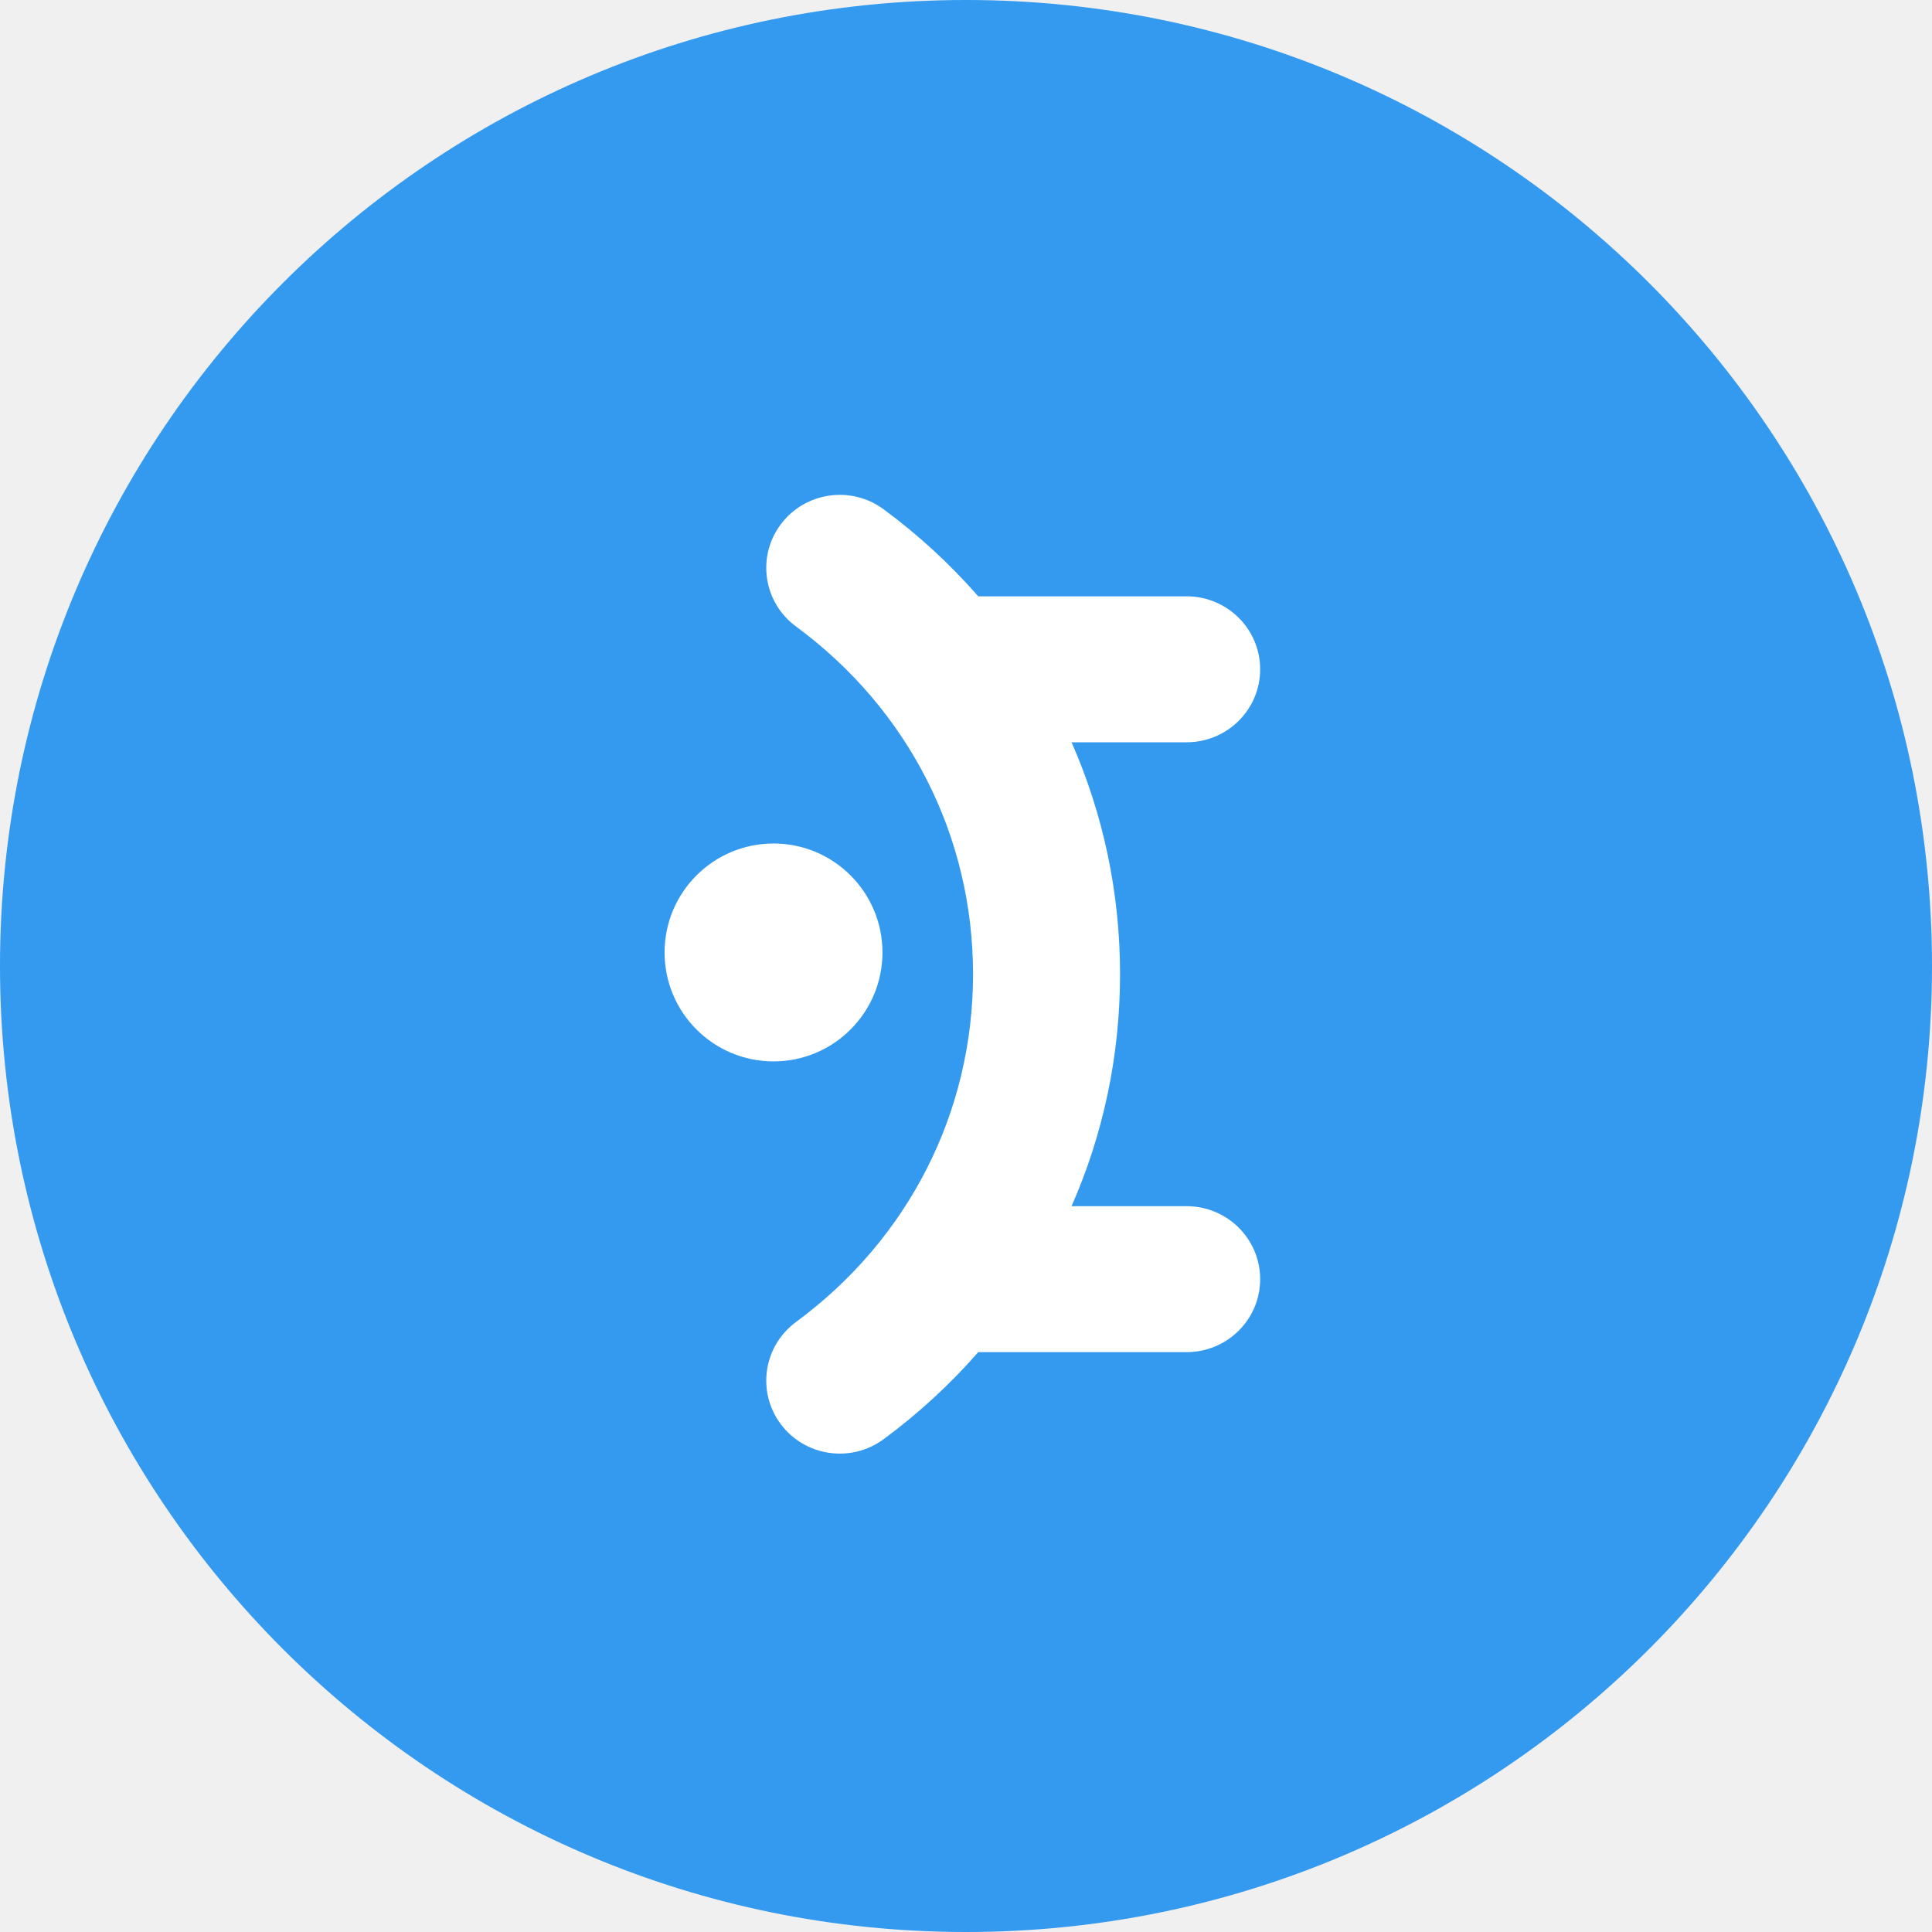
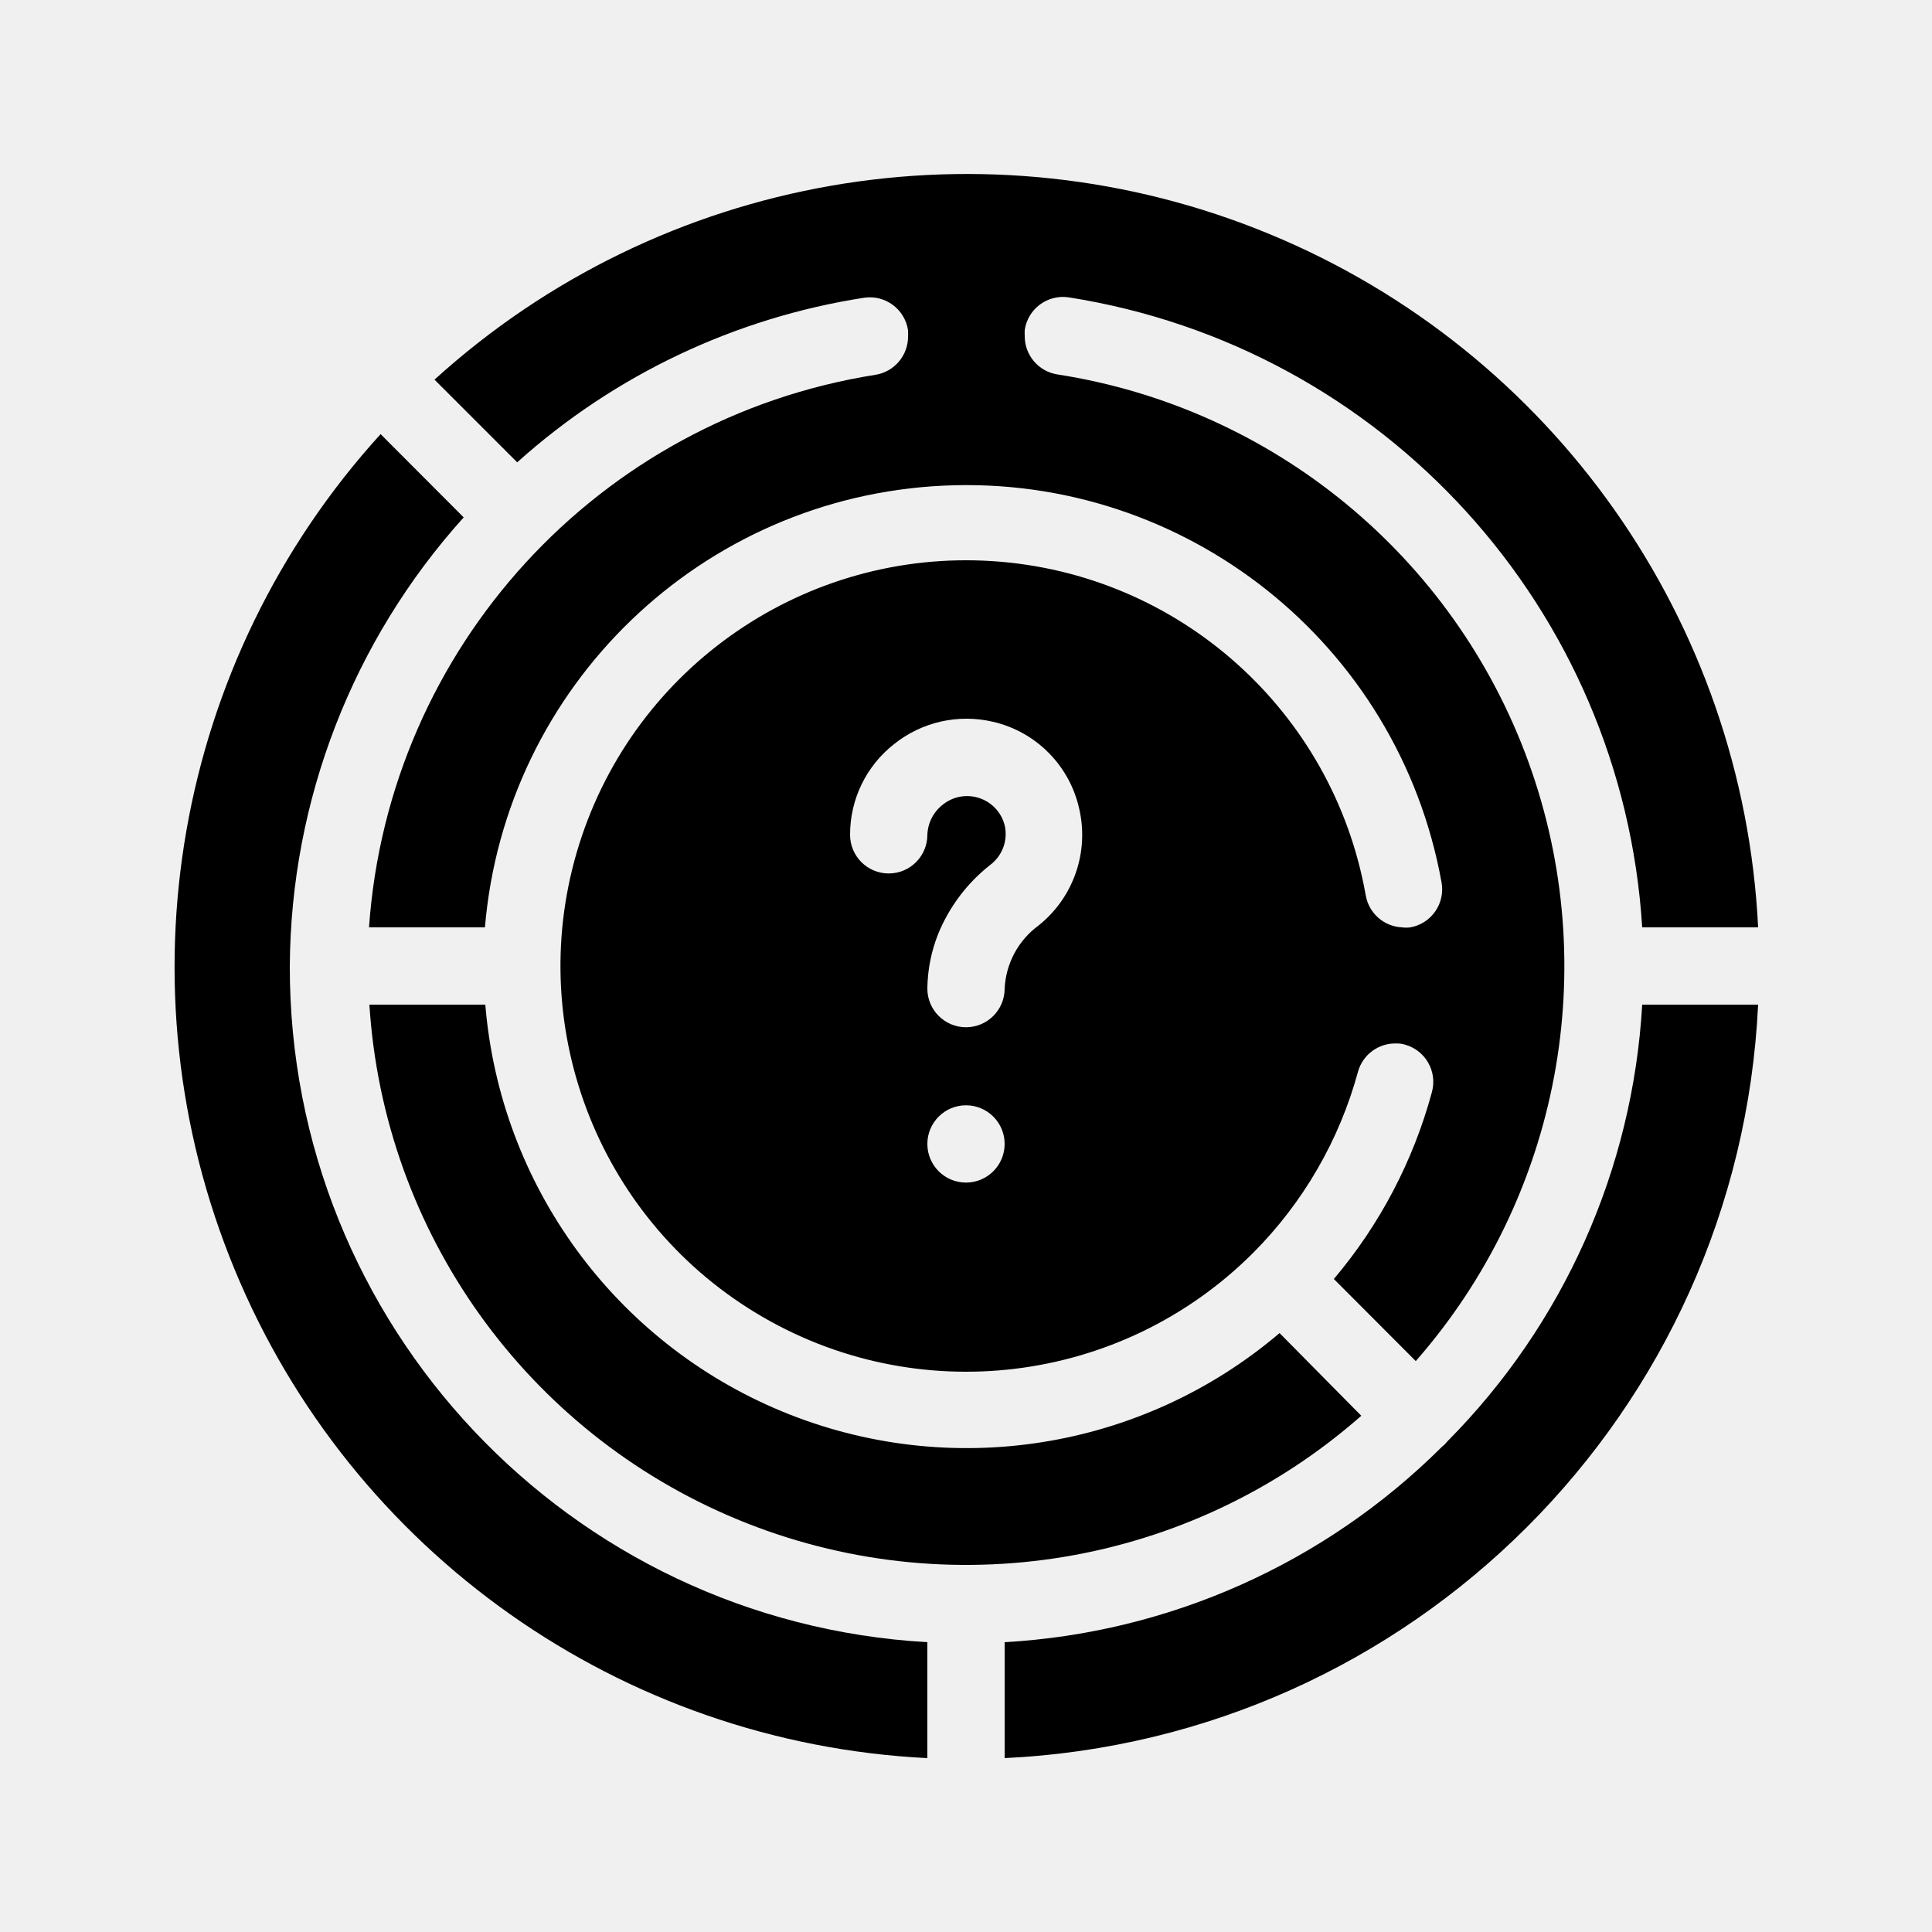
- <svg xmlns="http://www.w3.org/2000/svg" viewBox="0 0 500 500">
-   <g fill="none" fill-rule="evenodd">
-     <rect width="500" height="500" fill="#339AF0" rx="250" />
-     <g fill="#FFF">
-       <path fill-rule="nonzero" d="M202.055 135.706c-6.26 8.373-4.494 20.208 3.944 26.42 29.122 21.45 45.824 54.253 45.824 90.005 0 35.752-16.702 68.559-45.824 90.005-8.436 6.215-10.206 18.043-3.944 26.42 6.26 8.378 18.173 10.13 26.611 3.916a153.835 153.835 0 0024.509-22.54h53.93c10.506 0 19.023-8.455 19.023-18.885 0-10.43-8.517-18.886-19.023-18.886h-29.79c8.196-18.594 12.553-38.923 12.553-60.03s-4.357-41.436-12.552-60.03h29.79c10.505 0 19.022-8.455 19.022-18.885 0-10.43-8.517-18.886-19.023-18.886h-53.93a153.835 153.835 0 00-24.509-22.54c-8.438-6.215-20.351-4.46-26.61 3.916z" />
-       <path d="M171.992 246.492c0-15.572 12.624-28.195 28.196-28.195 15.572 0 28.195 12.623 28.195 28.195 0 15.572-12.623 28.196-28.195 28.196-15.572 0-28.196-12.624-28.196-28.196z" />
-     </g>
-   </g>
+ <svg xmlns="http://www.w3.org/2000/svg" data-name="Layer 1" viewBox="0 0 100 100" x="0px" y="0px">
+   <path d="M74.92,74.6l-.15.17s-.1.08-.16.14A34.89,34.89,0,0,1,52,85v6A41,41,0,0,0,91,52H85A34.9,34.9,0,0,1,74.92,74.6Z" />
+   <path d="M44.73,15.41A2,2,0,0,1,47,17.1a2.91,2.91,0,0,1,0,.3,2,2,0,0,1-1.69,2A31.16,31.16,0,0,0,19.1,48h6a25,25,0,0,1,49.51-2.35A2,2,0,0,1,73,48a1.57,1.57,0,0,1-.43,0,2,2,0,0,1-1.88-1.66,21,21,0,1,0-5.82,18.5,21.14,21.14,0,0,0,5.42-9.37,2,2,0,0,1,2-1.46,1.39,1.39,0,0,1,.43.06,2,2,0,0,1,1.4,2.44,25.14,25.14,0,0,1-5.08,9.69l4.24,4.25A31,31,0,0,0,54.73,19.38a2,2,0,0,1-1.69-2,2.91,2.91,0,0,1,0-.3,2,2,0,0,1,2.27-1.69A35.23,35.23,0,0,1,85,48h6A41,41,0,0,0,22.49,19.65l4.28,4.28A34.86,34.86,0,0,1,44.73,15.41ZM50,61.21a2,2,0,1,1,2-2A2,2,0,0,1,50,61.21ZM53.76,47.9A4.3,4.3,0,0,0,52,51.17a2,2,0,1,1-4,0v0a7.88,7.88,0,0,1,.56-2.83,8.75,8.75,0,0,1,2.69-3.57A2,2,0,0,0,52,42.71a2,2,0,0,0-1.44-1.44,2,2,0,0,0-1.75.37A2.07,2.07,0,0,0,48,43.21a2,2,0,0,1-2,2,2,2,0,0,1-2-2,5.94,5.94,0,0,1,2.27-4.69,6,6,0,0,1,5.13-1.16,5.94,5.94,0,0,1,4.45,4.46A6,6,0,0,1,53.76,47.9Z" />
+   <path d="M15,50A35,35,0,0,1,24,26.78l-4.3-4.31A41,41,0,0,0,48,91V85A35,35,0,0,1,15,50Z" />
+   <path d="M66.23,69A25,25,0,0,1,25.12,52h-6A30.95,30.95,0,0,0,70.46,73.28Z" />
</svg>
